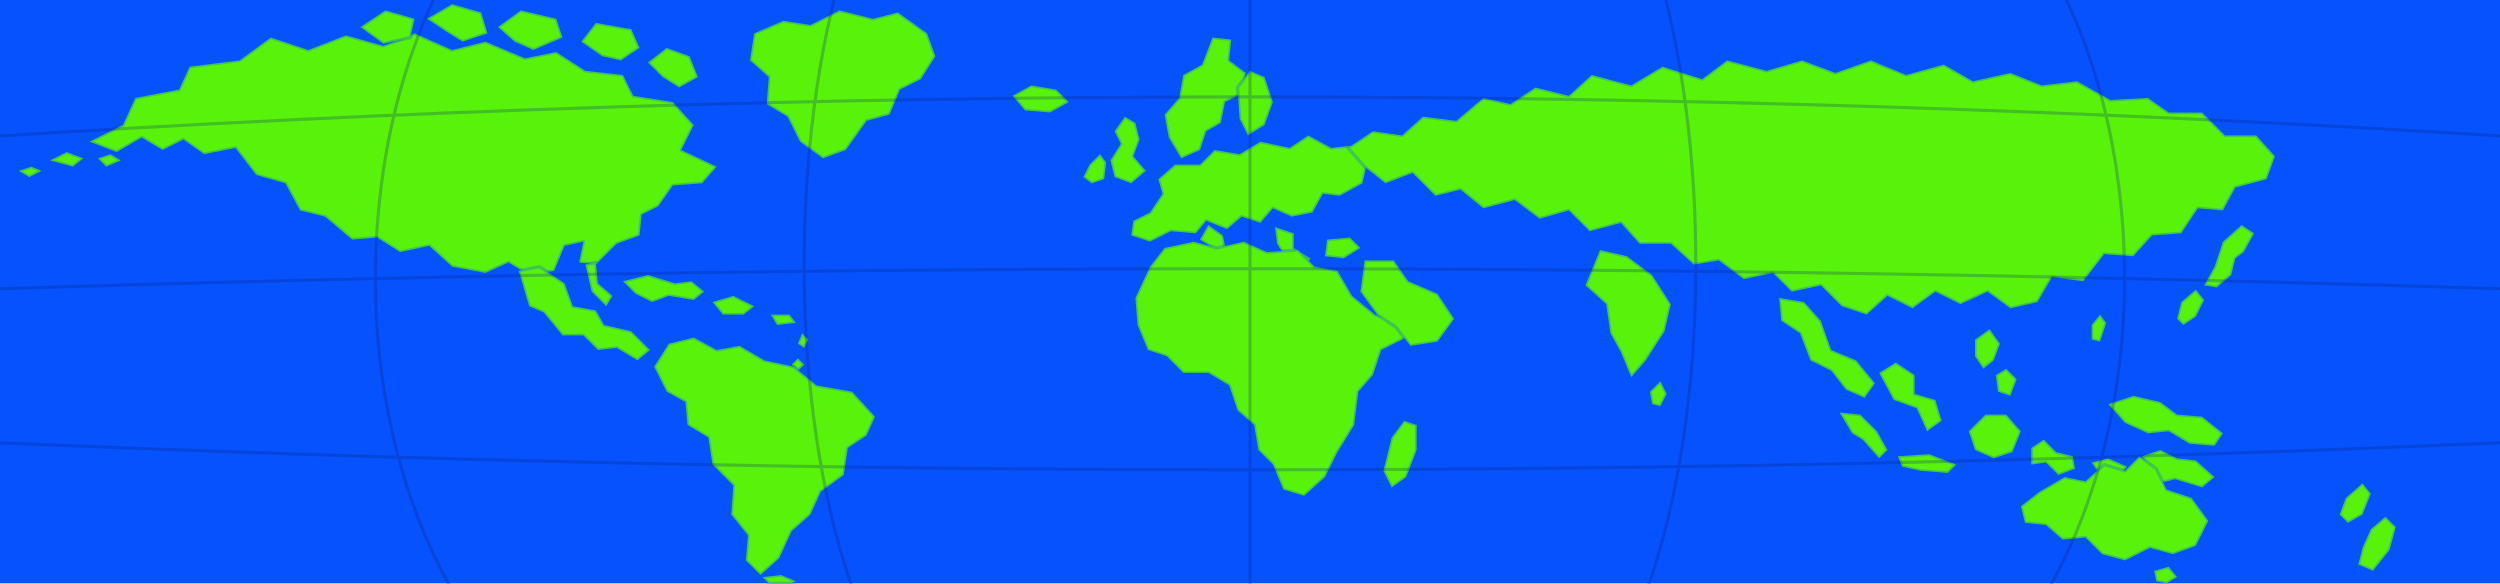
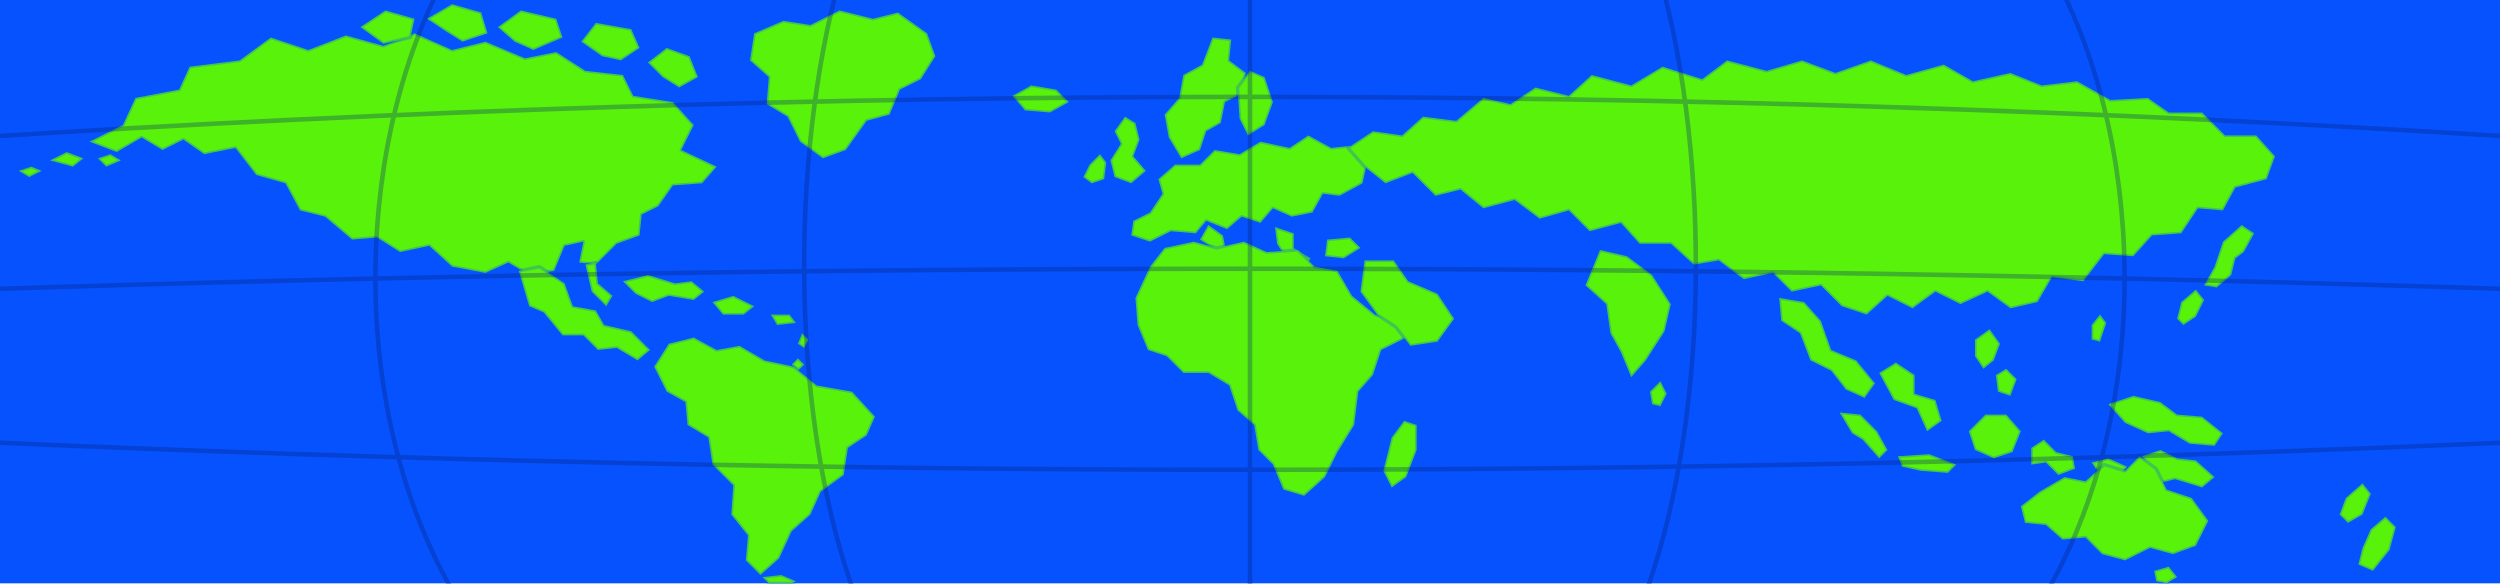
- <svg xmlns="http://www.w3.org/2000/svg" viewBox="0 0 1200 280" width="1200" height="280" preserveAspectRatio="none">
+ <svg xmlns="http://www.w3.org/2000/svg" viewBox="0 0 1200 280" width="1200" height="280" preserveAspectRatio="xMidYMid meet">
  <rect width="1200" height="280" fill="#0752ff" />
  <g fill="#58f20b" stroke="#0752ff" stroke-opacity=".28" stroke-width="1.6" stroke-linecap="round" stroke-linejoin="round">
    <path d="M43 68 59 60 65 47 86 43 91 32 115 29 130 18 148 24 166 17 184 22 199 16 217 24 233 20 252 28 267 25 281 34 299 36 304 46 323 49 333 60 327 72 344 80 337 88 323 89 316 99 308 103 307 113 296 117 286 127 278 126 280 116 271 118 266 130 254 132 244 126 233 131 217 128 206 118 192 121 181 114 169 115 156 104 144 101 137 88 123 84 113 71 98 74 88 67 78 72 68 66 56 73Z" />
    <path d="M249 130 259 128 271 136 275 147 286 149 290 156 303 159 312 168 306 173 296 167 287 168 280 161 270 161 261 150 254 147Z" />
    <path d="M281 127 286 126 287 136 294 142 291 147 284 140Z" />
    <path d="M24 77 32 73 40 76 35 80Z M47 76 53 74 58 77 51 80Z M9 82 15 80 20 82 14 85Z" />
    <path d="M173 13 185 5 199 9 197 18 184 21Z M205 9 217 2 231 6 234 16 222 20 214 15Z M239 13 250 5 267 9 270 18 256 24 247 20Z M279 20 286 11 303 14 307 23 298 29 289 27Z M311 30 320 23 331 27 335 37 326 42 318 37Z" />
    <path d="M362 16 376 10 389 12 403 5 419 9 431 6 445 16 449 27 442 38 432 43 427 55 416 58 406 72 395 76 384 68 378 56 368 50 369 37 360 29Z" />
    <path d="M299 135 311 132 324 136 332 135 338 140 333 144 321 142 313 145 305 141Z M342 145 352 142 362 147 357 151 347 151Z M370 151 379 151 382 155 373 156Z" />
    <path d="M385 160 388 163 386 167 383 165Z M383 172 386 175 383 178 380 175Z M378 182 381 185 378 188 375 185Z" />
    <path d="M314 176 321 165 333 162 344 168 355 166 367 173 381 176 392 185 409 188 420 200 416 209 407 215 405 228 394 236 389 247 380 255 374 268 365 276 358 269 359 257 351 247 352 233 342 223 340 210 330 204 329 193 320 188Z" />
    <path d="M366 277 375 276 382 279 380 280H369Z" />
    <path d="M486 46 495 41 507 43 513 49 504 54 492 53Z M533 77 538 69 535 63 540 56 545 59 547 67 544 75 550 82 543 88 535 85Z M523 79 528 74 531 78 530 86 524 88 520 85Z" />
    <path d="M561 66 559 55 566 47 568 36 577 31 582 18 591 19 590 29 598 35 596 45 588 49 586 59 579 63 576 72 567 76Z" />
    <path d="M594 42 600 34 607 37 611 49 607 60 599 65 595 57Z" />
    <path d="M552 102 558 93 556 86 564 79 576 79 583 72 595 74 605 68 619 71 628 65 639 71 648 70 656 79 654 88 643 94 635 93 630 102 620 104 611 100 605 107 596 104 589 110 579 106 574 112 562 111 552 116 543 113 544 106Z" />
    <path d="M580 108 587 113 589 123 597 126 593 132 586 127 582 119 576 115Z M612 109 621 112 621 119 629 124 626 130 618 125 613 117Z M637 115 648 114 653 119 645 124 636 123Z" />
    <path d="M552 128 559 119 573 116 584 119 597 116 608 121 623 120 631 128 642 130 649 142 660 151 673 154 680 150 675 162 663 168 659 180 652 188 650 204 642 217 636 229 626 238 616 235 611 223 604 216 602 204 594 197 590 185 580 179 568 179 560 171 551 168 546 156 545 143Z" />
    <path d="M668 210 674 202 680 204 680 216 675 229 668 234 664 226Z" />
    <path d="M647 71 659 63 673 65 683 56 699 58 712 47 725 50 737 42 753 46 764 36 783 41 798 32 817 38 829 29 848 34 865 29 881 35 898 29 915 36 933 31 947 39 965 35 980 41 997 39 1013 48 1031 47 1041 54 1057 54 1068 65 1083 65 1092 75 1088 86 1073 90 1067 101 1055 100 1047 112 1033 113 1024 123 1010 122 1000 135 985 133 978 145 965 148 954 140 941 146 929 140 918 148 906 142 896 151 884 147 874 137 860 140 851 131 837 134 825 125 813 127 802 117 787 117 778 107 763 111 753 101 739 105 727 96 712 100 701 91 689 94 678 83 665 88 655 80Z" />
    <path d="M655 125 669 125 676 135 690 141 698 153 690 164 677 166 670 157 661 151 653 140Z" />
    <path d="M768 120 781 123 793 132 802 146 799 159 790 173 783 181 778 169 773 160 771 146 761 137Z" />
    <path d="M854 143 866 145 874 154 879 168 891 173 900 184 895 191 886 187 879 178 869 173 864 160 855 154Z" />
    <path d="M902 179 910 174 919 180 919 189 929 192 932 202 925 207 920 196 909 192Z M948 163 955 158 960 165 957 173 952 177 948 171Z M958 180 963 177 968 182 965 190 959 188Z" />
    <path d="M1067 116 1076 108 1082 112 1077 121 1073 124 1071 132 1064 138 1058 137 1063 128Z M1047 145 1054 139 1058 144 1054 152 1048 156 1045 153Z M1004 156 1008 151 1011 155 1008 164 1004 163Z M792 188 797 183 800 189 797 195 793 194Z" />
    <path d="M883 198 893 199 901 207 906 216 902 220 894 211 889 208Z M911 219 926 218 939 223 935 227 922 226 913 224Z M945 207 953 199 963 199 970 207 966 217 957 220 948 216Z M975 215 981 211 987 217 995 219 996 225 988 228 982 222 975 223Z" />
    <path d="M1004 222 1012 220 1021 224 1017 229 1008 228Z M1028 219 1037 216 1045 220 1054 221 1063 229 1057 234 1044 230 1036 232Z" />
    <path d="M1012 194 1024 190 1037 193 1045 199 1057 200 1067 208 1063 214 1051 213 1041 207 1031 208 1020 203Z" />
    <path d="M979 236 991 229 1001 231 1010 223 1020 226 1027 219 1035 225 1040 235 1052 239 1060 250 1054 262 1043 266 1032 263 1020 269 1009 266 1001 258 990 259 982 252 972 251 970 243Z" />
    <path d="M1034 274 1041 272 1045 277 1040 280 1035 279Z M1126 239 1134 232 1138 237 1134 247 1127 251 1123 247Z M1138 254 1145 248 1150 253 1147 264 1139 274 1132 271 1134 263Z" />
  </g>
-   <g fill="none" stroke="#001b70" stroke-width="1.5" opacity=".24">
+   <g fill="none" stroke="#001b70" stroke-width="2.2" opacity=".3">
    <path d="M213-10C168 76 168 204 221 290M403-10C379 76 379 204 412 290M600-10V290M797-10C821 76 821 204 788 290M987-10C1032 76 1032 204 979 290" />
    <path d="M-12 66Q600 27 1212 66M-12 139Q600 119 1212 139M-12 212Q600 239 1212 212" />
  </g>
</svg>
